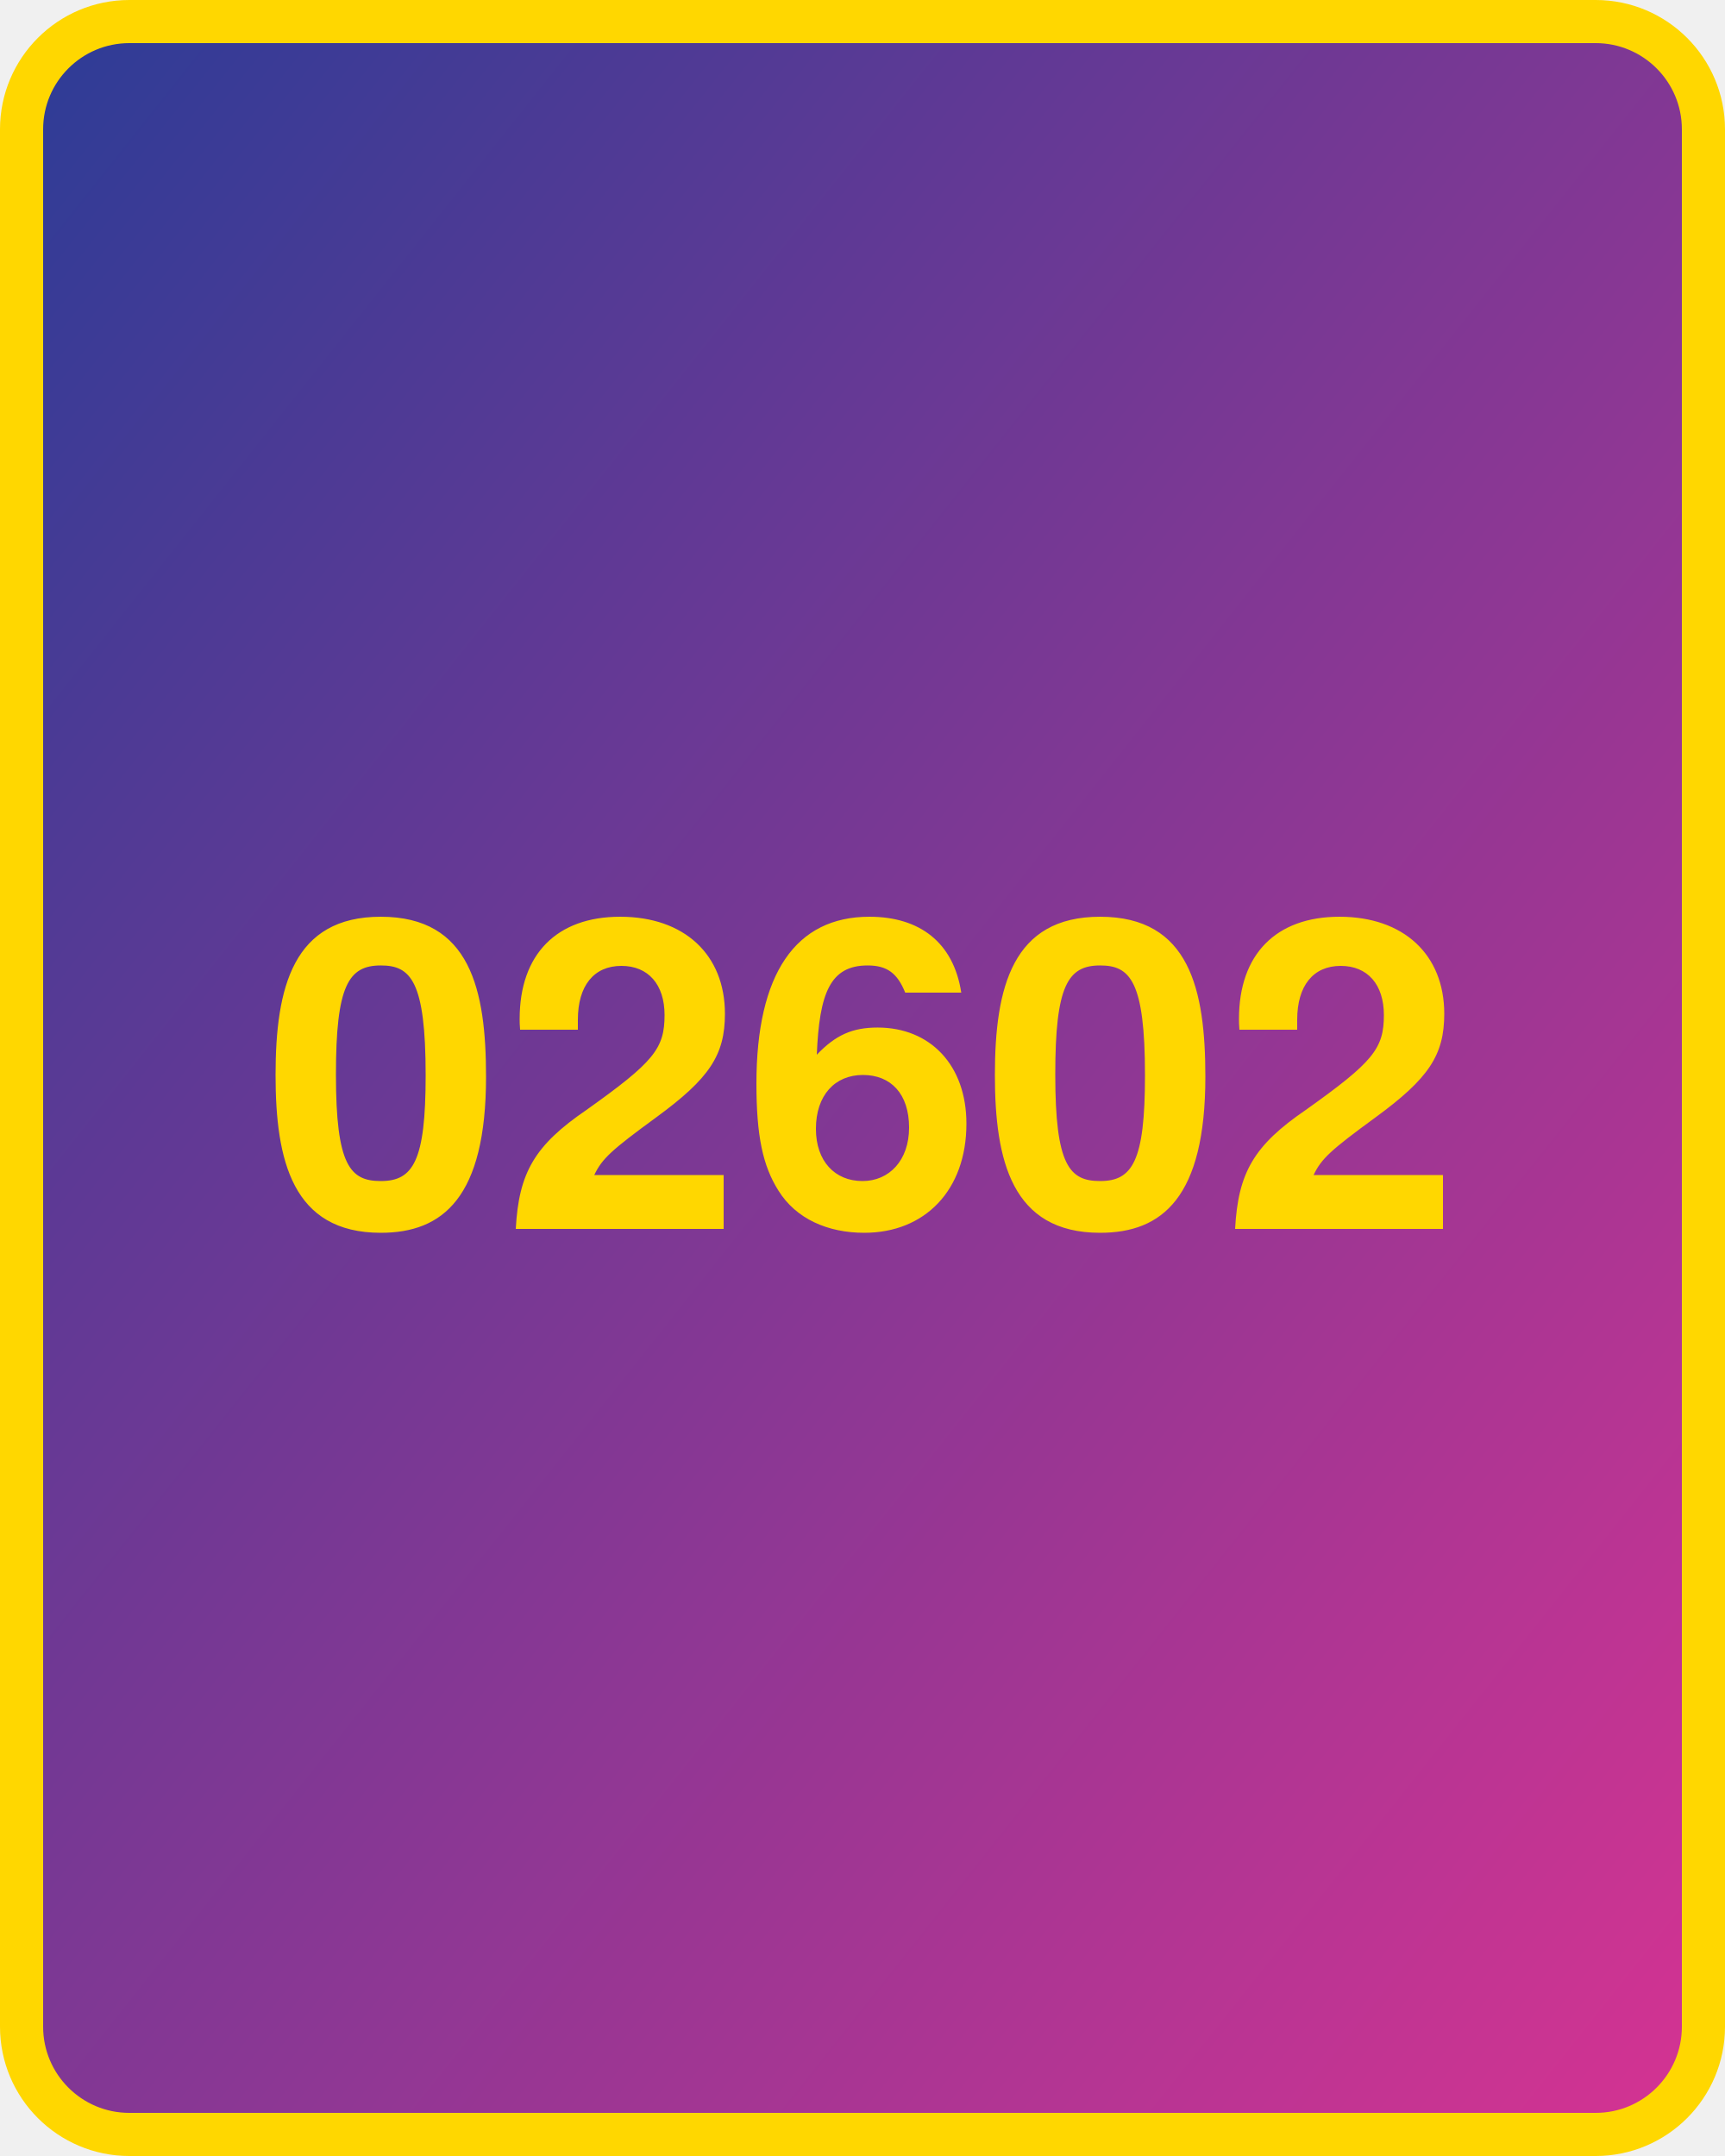
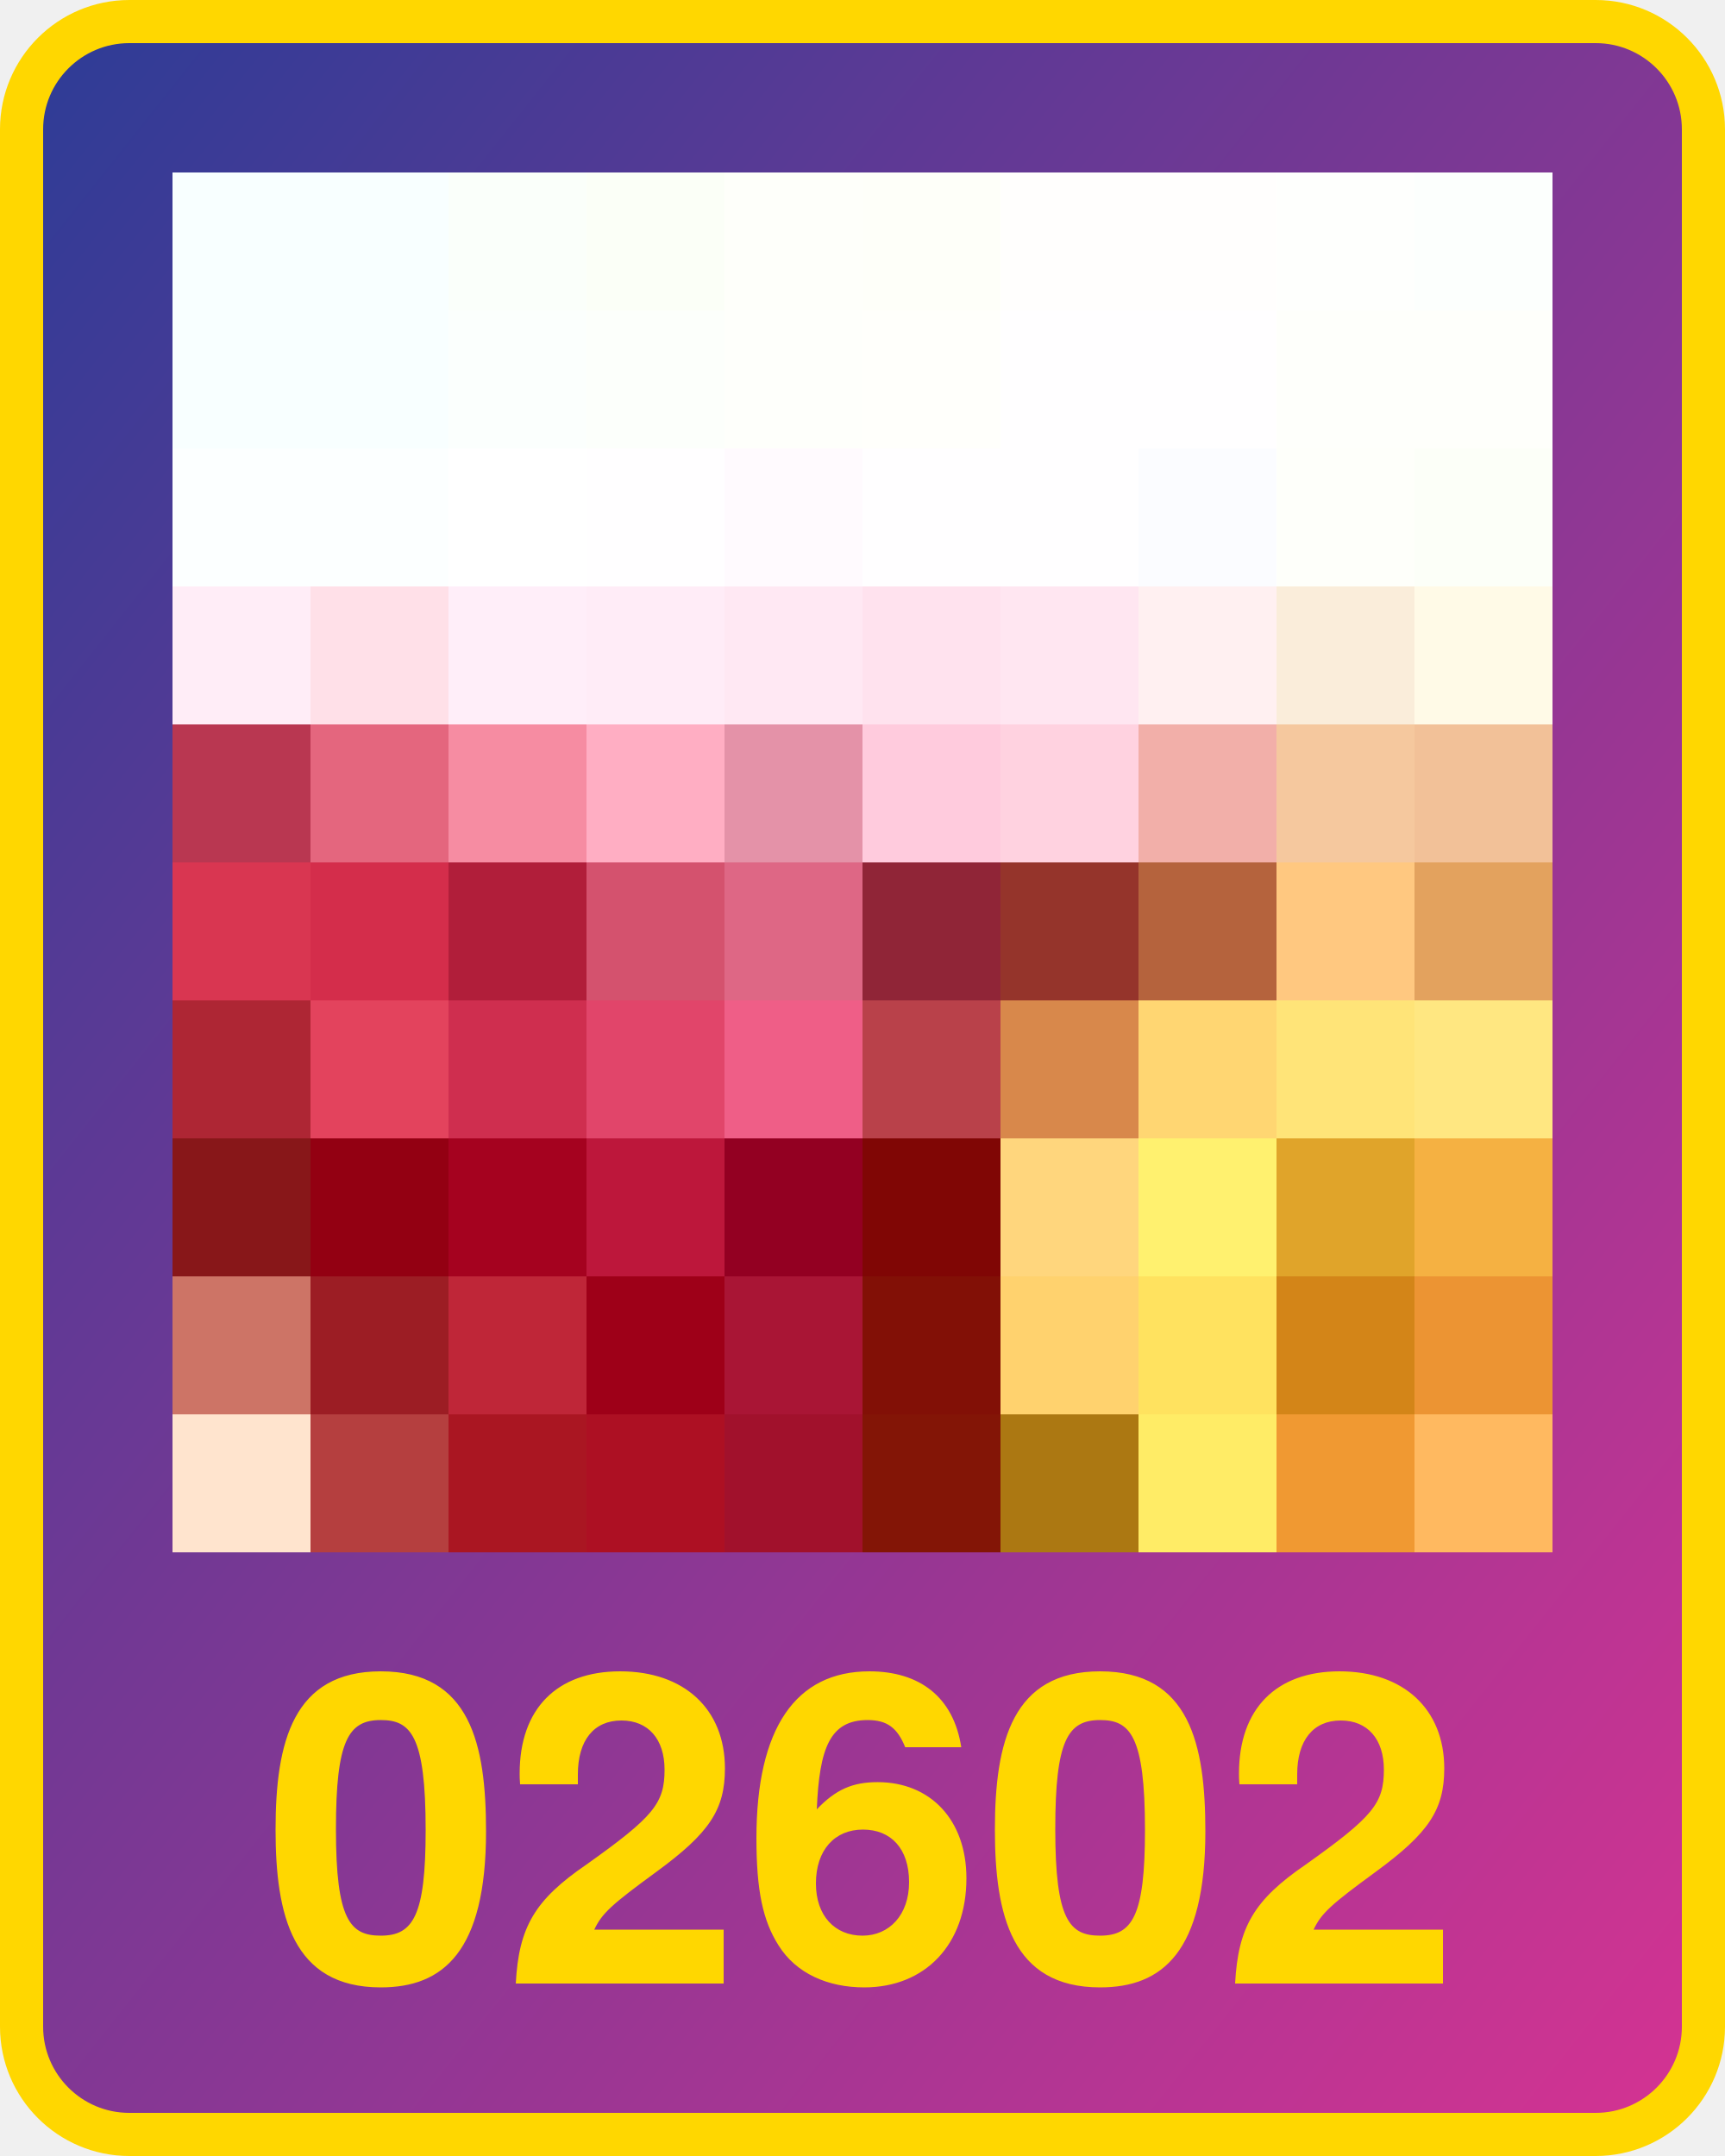
<svg xmlns="http://www.w3.org/2000/svg" width="800" height="1000" version="1.1">
  <defs>
    <linearGradient id="Gradient2" x1="0" x2="1" y1="0" y2="1">
      <stop offset="0%" stop-color="#2d3c96" />
      <stop offset="100%" stop-color="#d53392" />
    </linearGradient>
  </defs>
  <rect x="10" y="10" width="780" height="980" fill="url(#Gradient2)" rx="50" ry="50" stroke="#ffd700" stroke-width="20" />
-   <text x="400" y="570" width="780" text-anchor="middle" style="font: bold 200px 'Helvetica Neue'; fill: #ffd700">02602</text>
+   <text x="400" y="920" width="780" text-anchor="middle" style="font: bold 200px 'Helvetica Neue'; fill: #ffd700">02602</text>
+   <g transform="translate(80 80) scale(64)">
+     <rect x="0" y="0" width="1" height="1" fill="#f8ffff" />
+ ,<rect x="0" y="1" width="1" height="1" fill="#f8ffff" />
+ ,<rect x="0" y="2" width="1" height="1" fill="#fcffff" />
+ ,<rect x="0" y="3" width="1" height="1" fill="#ffedf7" />
+ ,<rect x="0" y="4" width="1" height="1" fill="#b93751" />
+ ,<rect x="0" y="5" width="1" height="1" fill="#d93651" />
+ ,<rect x="0" y="6" width="1" height="1" fill="#ae2634" />
+ ,<rect x="0" y="7" width="1" height="1" fill="#881719" />
+ ,<rect x="0" y="8" width="1" height="1" fill="#cd7466" />
+ ,<rect x="0" y="9" width="1" height="1" fill="#ffe4ce" />
+ ,<rect x="1" y="0" width="1" height="1" fill="#f8ffff" />
+ ,<rect x="1" y="1" width="1" height="1" fill="#f8ffff" />
+ ,<rect x="1" y="2" width="1" height="1" fill="#fcffff" />
+ ,<rect x="1" y="3" width="1" height="1" fill="#ffe0e8" />
+ ,<rect x="1" y="4" width="1" height="1" fill="#e4667e" />
+ ,<rect x="1" y="5" width="1" height="1" fill="#d42d4b" />
+ ,<rect x="1" y="6" width="1" height="1" fill="#e3435d" />
+ ,<rect x="1" y="7" width="1" height="1" fill="#930012" />
+ ,<rect x="1" y="8" width="1" height="1" fill="#9c1d24" />
+ ,<rect x="1" y="9" width="1" height="1" fill="#b53f3f" />
+ ,<rect x="2" y="0" width="1" height="1" fill="#fafffa" />
+ ,<rect x="2" y="1" width="1" height="1" fill="#fbfffd" />
+ ,<rect x="2" y="2" width="1" height="1" fill="#ffffff" />
+ ,<rect x="2" y="3" width="1" height="1" fill="#ffeef9" />
+ ,<rect x="2" y="4" width="1" height="1" fill="#f68ca2" />
+ ,<rect x="2" y="5" width="1" height="1" fill="#b11e3a" />
+ ,<rect x="2" y="6" width="1" height="1" fill="#cf2e4f" />
+ ,<rect x="2" y="7" width="1" height="1" fill="#a5021f" />
+ ,<rect x="2" y="8" width="1" height="1" fill="#bf2638" />
+ ,<rect x="2" y="9" width="1" height="1" fill="#aa1622" />
+ ,<rect x="3" y="0" width="1" height="1" fill="#fbfff7" />
+ ,<rect x="3" y="1" width="1" height="1" fill="#fcfffb" />
+ ,<rect x="3" y="2" width="1" height="1" fill="#fffeff" />
+ ,<rect x="3" y="3" width="1" height="1" fill="#ffecf7" />
+ ,<rect x="3" y="4" width="1" height="1" fill="#ffaec3" />
+ ,<rect x="3" y="5" width="1" height="1" fill="#d4526e" />
+ ,<rect x="3" y="6" width="1" height="1" fill="#e1456a" />
+ ,<rect x="3" y="7" width="1" height="1" fill="#bd173b" />
+ ,<rect x="3" y="8" width="1" height="1" fill="#9e0018" />
+ ,<rect x="3" y="9" width="1" height="1" fill="#ad1023" />
+ ,<rect x="4" y="0" width="1" height="1" fill="#fefffa" />
+ ,<rect x="4" y="1" width="1" height="1" fill="#fefffb" />
+ ,<rect x="4" y="2" width="1" height="1" fill="#fffafe" />
+ ,<rect x="4" y="3" width="1" height="1" fill="#ffe8f3" />
+ ,<rect x="4" y="4" width="1" height="1" fill="#e492a8" />
+ ,<rect x="4" y="5" width="1" height="1" fill="#de6785" />
+ ,<rect x="4" y="6" width="1" height="1" fill="#ef5e87" />
+ ,<rect x="4" y="7" width="1" height="1" fill="#930022" />
+ ,<rect x="4" y="8" width="1" height="1" fill="#a91535" />
+ ,<rect x="4" y="9" width="1" height="1" fill="#a1112c" />
+ ,<rect x="5" y="0" width="1" height="1" fill="#fefff9" />
+ ,<rect x="5" y="1" width="1" height="1" fill="#fffffb" />
+ ,<rect x="5" y="2" width="1" height="1" fill="#fffeff" />
+ ,<rect x="5" y="3" width="1" height="1" fill="#ffe2ee" />
+ ,<rect x="5" y="4" width="1" height="1" fill="#ffcbdd" />
+ ,<rect x="5" y="5" width="1" height="1" fill="#902537" />
+ ,<rect x="5" y="6" width="1" height="1" fill="#b9414a" />
+ ,<rect x="5" y="7" width="1" height="1" fill="#800605" />
+ ,<rect x="5" y="8" width="1" height="1" fill="#821006" />
+ ,<rect x="5" y="9" width="1" height="1" fill="#831506" />
+ ,<rect x="6" y="0" width="1" height="1" fill="#fffefd" />
+ ,<rect x="6" y="1" width="1" height="1" fill="#fffeff" />
+ ,<rect x="6" y="2" width="1" height="1" fill="#fffeff" />
+ ,<rect x="6" y="3" width="1" height="1" fill="#ffe6f1" />
+ ,<rect x="6" y="4" width="1" height="1" fill="#ffd2e0" />
+ ,<rect x="6" y="5" width="1" height="1" fill="#95342b" />
+ ,<rect x="6" y="6" width="1" height="1" fill="#d8884b" />
+ ,<rect x="6" y="7" width="1" height="1" fill="#ffd67d" />
+ ,<rect x="6" y="8" width="1" height="1" fill="#ffd26e" />
+ ,<rect x="6" y="9" width="1" height="1" fill="#ac7812" />
+ ,<rect x="7" y="0" width="1" height="1" fill="#fffefd" />
+ ,<rect x="7" y="1" width="1" height="1" fill="#fffeff" />
+ ,<rect x="7" y="2" width="1" height="1" fill="#fbfcff" />
+ ,<rect x="7" y="3" width="1" height="1" fill="#fff0f1" />
+ ,<rect x="7" y="4" width="1" height="1" fill="#f2afa9" />
+ ,<rect x="7" y="5" width="1" height="1" fill="#b5633d" />
+ ,<rect x="7" y="6" width="1" height="1" fill="#ffd672" />
+ ,<rect x="7" y="7" width="1" height="1" fill="#fff16f" />
+ ,<rect x="7" y="8" width="1" height="1" fill="#ffe25f" />
+ ,<rect x="7" y="9" width="1" height="1" fill="#ffec66" />
+ ,<rect x="8" y="0" width="1" height="1" fill="#fefffd" />
+ ,<rect x="8" y="1" width="1" height="1" fill="#fefffb" />
+ ,<rect x="8" y="2" width="1" height="1" fill="#fefffa" />
+ ,<rect x="8" y="3" width="1" height="1" fill="#faedda" />
+ ,<rect x="8" y="4" width="1" height="1" fill="#f5c89e" />
+ ,<rect x="8" y="5" width="1" height="1" fill="#ffc880" />
+ ,<rect x="8" y="6" width="1" height="1" fill="#ffe478" />
+ ,<rect x="8" y="7" width="1" height="1" fill="#e0a42a" />
+ ,<rect x="8" y="8" width="1" height="1" fill="#d38518" />
+ ,<rect x="8" y="9" width="1" height="1" fill="#f09932" />
+ ,<rect x="9" y="0" width="1" height="1" fill="#fcfffd" />
+ ,<rect x="9" y="1" width="1" height="1" fill="#fefffb" />
+ ,<rect x="9" y="2" width="1" height="1" fill="#fcfff8" />
+ ,<rect x="9" y="3" width="1" height="1" fill="#fffae7" />
+ ,<rect x="9" y="4" width="1" height="1" fill="#f2c198" />
+ ,<rect x="9" y="5" width="1" height="1" fill="#e3a25e" />
+ ,<rect x="9" y="6" width="1" height="1" fill="#ffe781" />
+ ,<rect x="9" y="7" width="1" height="1" fill="#f5b142" />
+ ,<rect x="9" y="8" width="1" height="1" fill="#ec9433" />
+ ,<rect x="9" y="9" width="1" height="1" fill="#ffb960" />
+   </g>
</svg>
